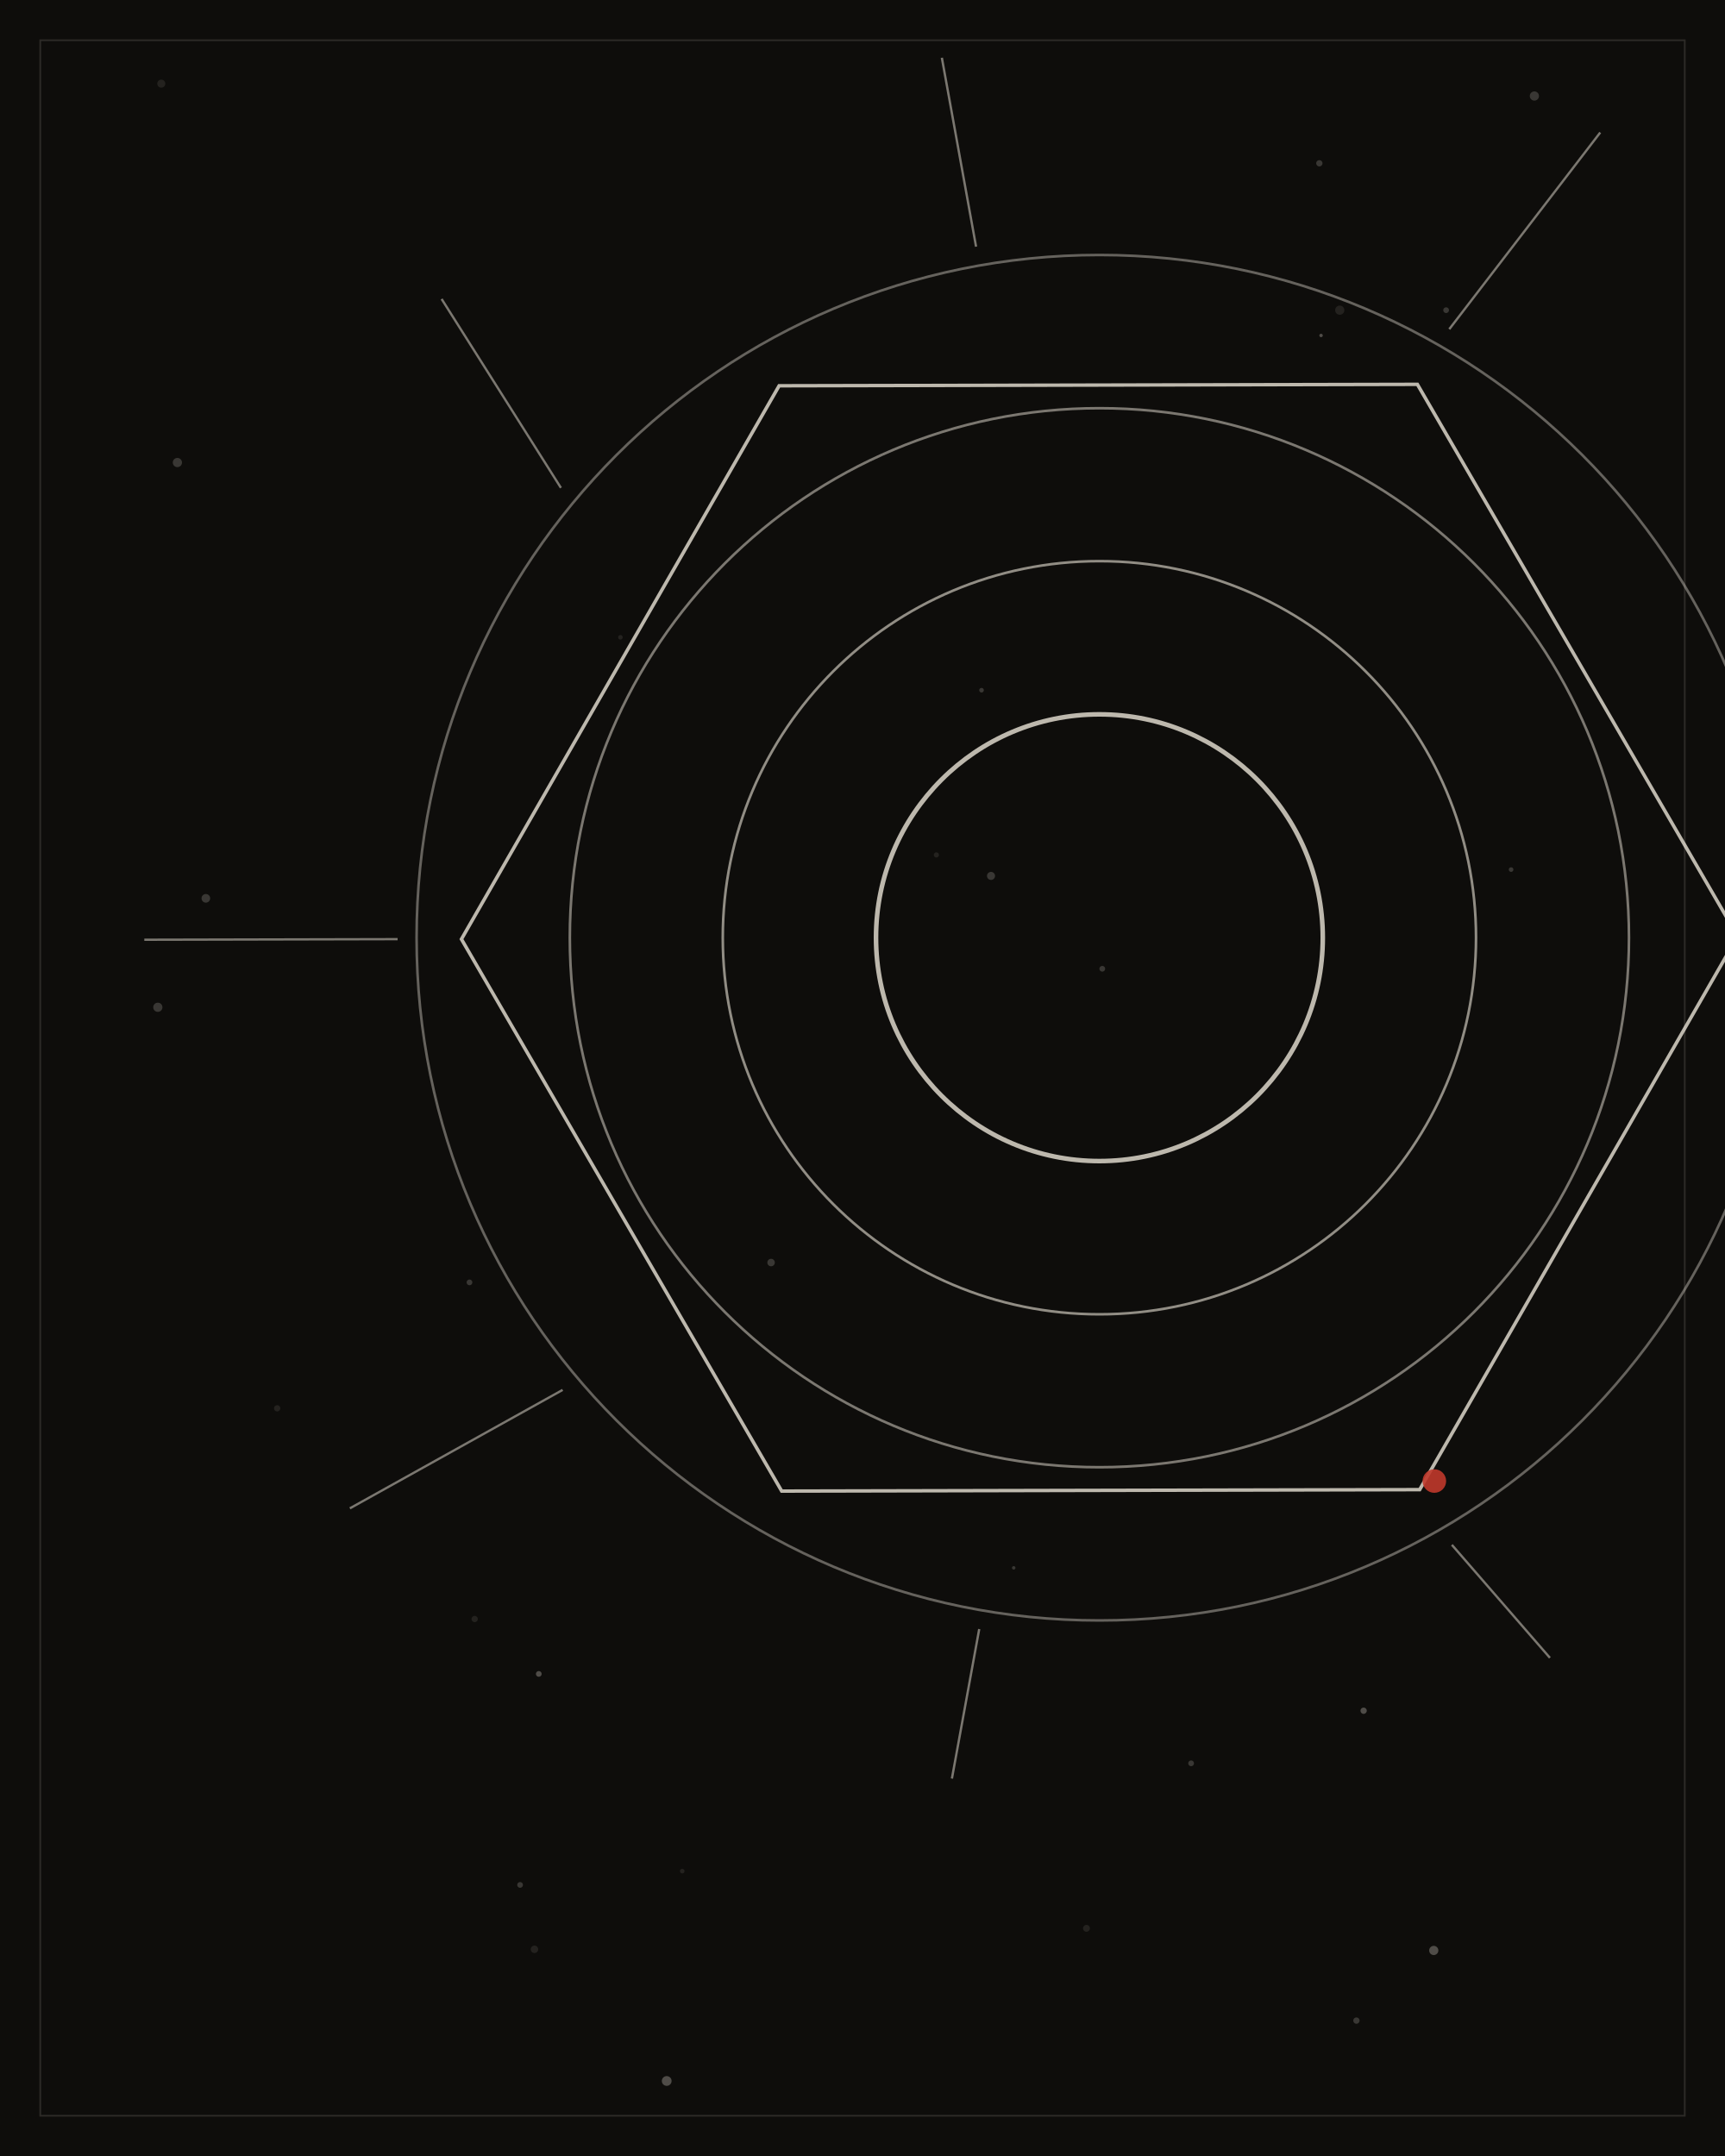
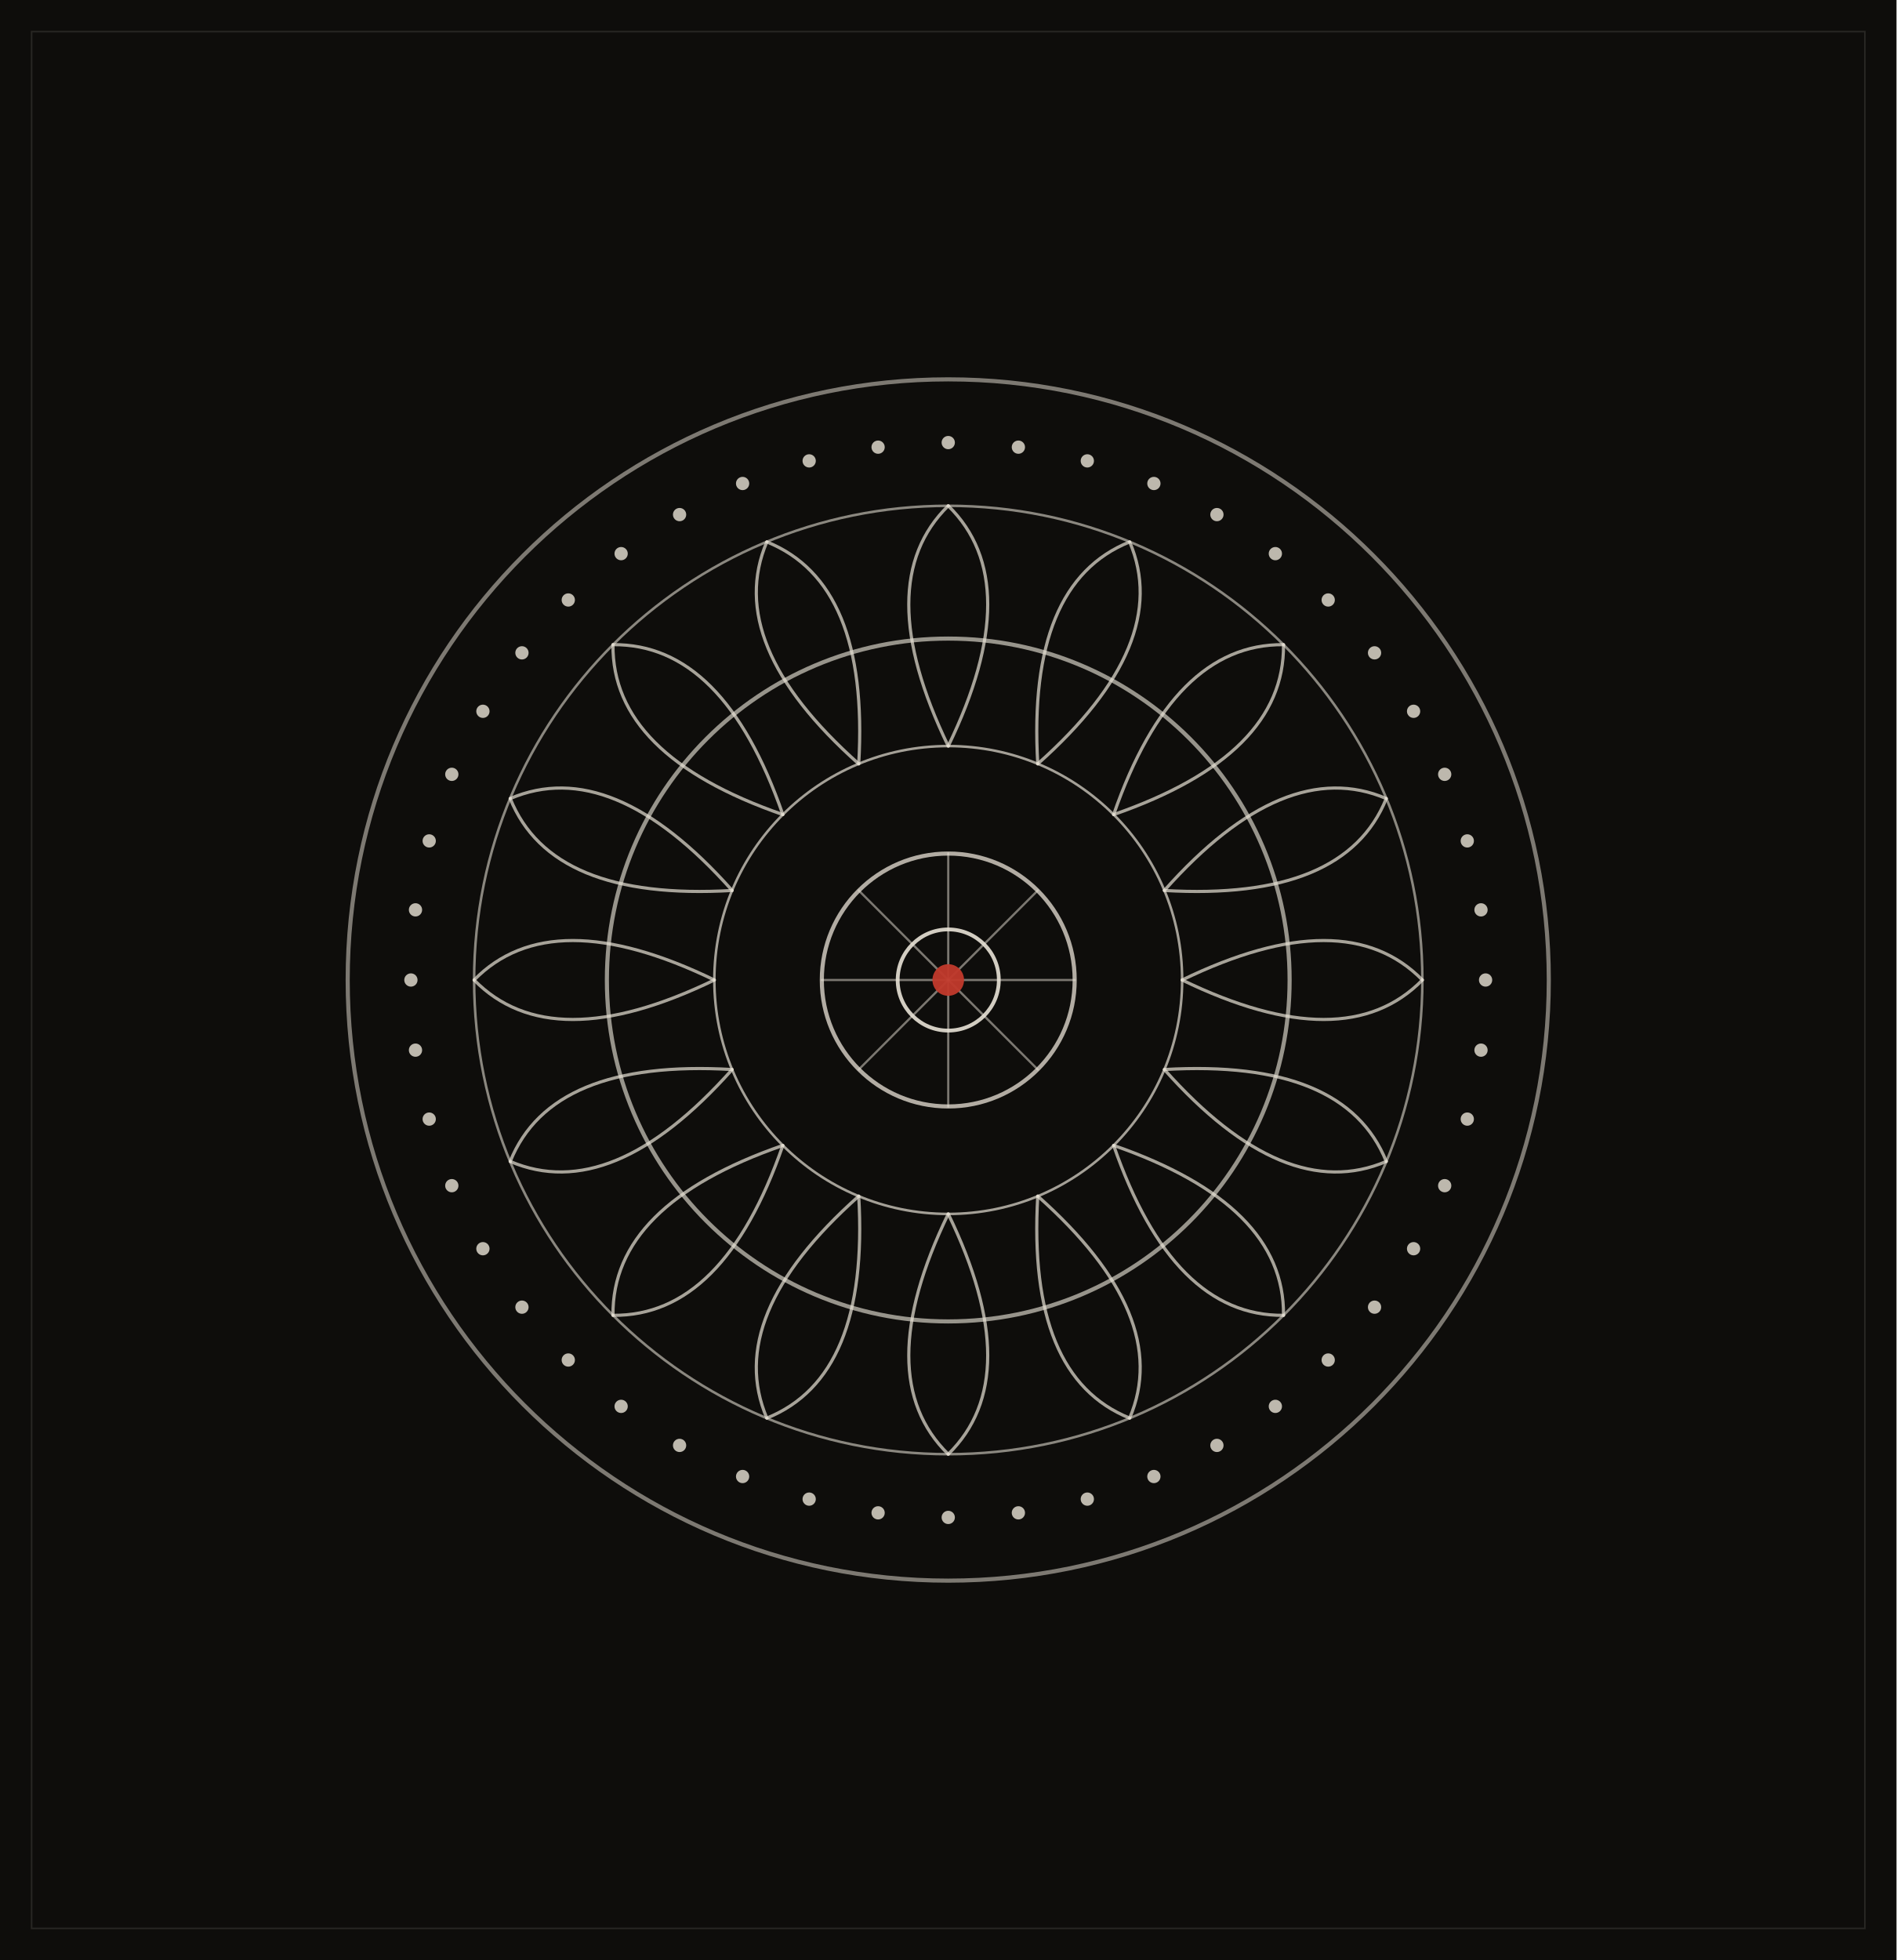
- <svg xmlns="http://www.w3.org/2000/svg" viewBox="0 0 600 750" width="600" height="750">
-   <rect width="600" height="750" fill="#0e0d0b" />
-   <rect x="14" y="14" width="572" height="722" fill="none" stroke="#e8e2d6" stroke-width="0.6" opacity="0.14" />
-   <circle cx="382.4" cy="326.2" r="77.7" fill="none" stroke="#e8e2d6" stroke-width="1.6" opacity="0.8" />
-   <circle cx="382.4" cy="326.2" r="131" fill="none" stroke="#e8e2d6" stroke-width="0.9" opacity="0.6" />
-   <circle cx="382.4" cy="326.2" r="184.2" fill="none" stroke="#e8e2d6" stroke-width="0.9" opacity="0.5" />
-   <circle cx="382.4" cy="326.2" r="237.5" fill="none" stroke="#e8e2d6" stroke-width="0.9" opacity="0.4" />
-   <polygon points="160.5,326.7 271,134.2 493,133.7 604.4,325.7 493.8,518.2 271.9,518.7" fill="none" stroke="#e8e2d6" stroke-width="1.2" opacity="0.8" />
-   <line x1="138.3" y1="326.7" x2="50.2" y2="326.9" stroke="#e8e2d6" stroke-width="0.8" opacity="0.5" />
-   <line x1="195.1" y1="169.7" x2="153.6" y2="104" stroke="#e8e2d6" stroke-width="0.8" opacity="0.5" />
-   <line x1="339.5" y1="85.8" x2="327.6" y2="20.1" stroke="#e8e2d6" stroke-width="0.8" opacity="0.5" />
-   <line x1="504.1" y1="114.5" x2="556.6" y2="46.1" stroke="#e8e2d6" stroke-width="0.8" opacity="0.5" />
-   <line x1="611.7" y1="242.2" x2="714.9" y2="211.1" stroke="#e8e2d6" stroke-width="0.8" opacity="0.5" />
-   <line x1="612" y1="409.2" x2="713.8" y2="428.4" stroke="#e8e2d6" stroke-width="0.8" opacity="0.5" />
-   <line x1="505" y1="537.4" x2="539.1" y2="576.7" stroke="#e8e2d6" stroke-width="0.8" opacity="0.5" />
-   <line x1="340.6" y1="566.7" x2="331.1" y2="618.7" stroke="#e8e2d6" stroke-width="0.8" opacity="0.5" />
-   <line x1="195.7" y1="483.5" x2="121.7" y2="524.7" stroke="#e8e2d6" stroke-width="0.8" opacity="0.5" />
-   <circle cx="498.9" cy="515.2" r="4.1" fill="#c0392b" opacity="0.9" />
-   <circle cx="185.9" cy="678.1" r="1.3" fill="#e8e2d6" opacity="0.1" />
-   <circle cx="466" cy="107.9" r="1.6" fill="#e8e2d6" opacity="0.1" />
-   <circle cx="325.7" cy="297.4" r="0.9" fill="#e8e2d6" opacity="0.1" />
-   <circle cx="525.6" cy="302.5" r="0.8" fill="#e8e2d6" opacity="0.2" />
-   <circle cx="503" cy="107.9" r="1" fill="#e8e2d6" opacity="0.2" />
-   <circle cx="377.9" cy="670.8" r="1.2" fill="#e8e2d6" opacity="0.1" />
-   <circle cx="215.8" cy="221.7" r="0.8" fill="#e8e2d6" opacity="0.1" />
-   <circle cx="341.4" cy="240.1" r="0.8" fill="#e8e2d6" opacity="0.2" />
-   <circle cx="96.4" cy="489.9" r="1.1" fill="#e8e2d6" opacity="0.1" />
-   <circle cx="498.7" cy="678.5" r="1.6" fill="#e8e2d6" opacity="0.3" />
-   <circle cx="187.4" cy="582.3" r="1" fill="#e8e2d6" opacity="0.3" />
-   <circle cx="165.1" cy="563.2" r="1.1" fill="#e8e2d6" opacity="0.1" />
-   <circle cx="231.9" cy="723.9" r="1.7" fill="#e8e2d6" opacity="0.3" />
-   <circle cx="352.6" cy="545.4" r="0.6" fill="#e8e2d6" opacity="0.2" />
-   <circle cx="180.9" cy="655.7" r="1" fill="#e8e2d6" opacity="0.2" />
-   <circle cx="533.7" cy="33.4" r="1.6" fill="#e8e2d6" opacity="0.2" />
-   <circle cx="474.3" cy="595.1" r="1.1" fill="#e8e2d6" opacity="0.3" />
-   <circle cx="414.3" cy="613.4" r="1" fill="#e8e2d6" opacity="0.2" />
-   <circle cx="458.9" cy="56.8" r="1.1" fill="#e8e2d6" opacity="0.2" />
-   <circle cx="54.9" cy="350.4" r="1.6" fill="#e8e2d6" opacity="0.2" />
-   <circle cx="459.5" cy="116.7" r="0.6" fill="#e8e2d6" opacity="0.3" />
-   <circle cx="56.1" cy="29.1" r="1.4" fill="#e8e2d6" opacity="0.1" />
-   <circle cx="383.4" cy="337" r="1" fill="#e8e2d6" opacity="0.2" />
-   <circle cx="71.6" cy="312.5" r="1.5" fill="#e8e2d6" opacity="0.2" />
-   <circle cx="61.7" cy="160.9" r="1.6" fill="#e8e2d6" opacity="0.2" />
-   <circle cx="163.3" cy="446.1" r="1" fill="#e8e2d6" opacity="0.2" />
-   <circle cx="268.2" cy="439.2" r="1.3" fill="#e8e2d6" opacity="0.2" />
-   <circle cx="471.8" cy="702.9" r="1.1" fill="#e8e2d6" opacity="0.2" />
-   <circle cx="344.7" cy="304.7" r="1.4" fill="#e8e2d6" opacity="0.2" />
-   <circle cx="237.3" cy="650.9" r="0.8" fill="#e8e2d6" opacity="0.1" />
+ <svg xmlns="http://www.w3.org/2000/svg" viewBox="0 0 600 620" width="600" height="620">
+   <rect width="600" height="620" fill="#0e0d0b" />
+   <rect x="10" y="10" width="580" height="600" fill="none" stroke="#e8e2d6" stroke-width="0.5" opacity="0.12" />
+   <circle cx="300" cy="310" r="40" fill="none" stroke="#e8e2d6" stroke-width="1.3" opacity="0.75" />
+   <circle cx="300" cy="310" r="74" fill="none" stroke="#e8e2d6" stroke-width="0.8" opacity="0.69" />
+   <circle cx="300" cy="310" r="108" fill="none" stroke="#e8e2d6" stroke-width="1.3" opacity="0.63" />
+   <circle cx="300" cy="310" r="150" fill="none" stroke="#e8e2d6" stroke-width="0.8" opacity="0.57" />
+   <circle cx="300" cy="310" r="190" fill="none" stroke="#e8e2d6" stroke-width="1.3" opacity="0.51" />
+   <path d="M 374,310 Q 425.54,334.97 450,310" fill="none" stroke="#e8e2d6" stroke-width="1" stroke-linecap="round" stroke-linejoin="round" opacity="0.7" />
+   <path d="M 374,310 Q 425.54,285.03 450,310" fill="none" stroke="#e8e2d6" stroke-width="1" stroke-linecap="round" stroke-linejoin="round" opacity="0.7" />
+   <path d="M 368.37,338.32 Q 406.43,381.11 438.58,367.4" fill="none" stroke="#e8e2d6" stroke-width="1" stroke-linecap="round" stroke-linejoin="round" opacity="0.7" />
+   <path d="M 368.37,338.32 Q 425.54,334.97 438.58,367.4" fill="none" stroke="#e8e2d6" stroke-width="1" stroke-linecap="round" stroke-linejoin="round" opacity="0.7" />
+   <path d="M 352.33,362.33 Q 371.11,416.43 406.07,416.07" fill="none" stroke="#e8e2d6" stroke-width="1" stroke-linecap="round" stroke-linejoin="round" opacity="0.7" />
+   <path d="M 352.33,362.33 Q 406.43,381.11 406.07,416.07" fill="none" stroke="#e8e2d6" stroke-width="1" stroke-linecap="round" stroke-linejoin="round" opacity="0.7" />
+   <path d="M 328.32,378.37 Q 324.97,435.54 357.4,448.58" fill="none" stroke="#e8e2d6" stroke-width="1" stroke-linecap="round" stroke-linejoin="round" opacity="0.7" />
+   <path d="M 328.32,378.37 Q 371.11,416.43 357.4,448.58" fill="none" stroke="#e8e2d6" stroke-width="1" stroke-linecap="round" stroke-linejoin="round" opacity="0.7" />
+   <path d="M 300,384 Q 275.03,435.54 300,460" fill="none" stroke="#e8e2d6" stroke-width="1" stroke-linecap="round" stroke-linejoin="round" opacity="0.7" />
+   <path d="M 300,384 Q 324.97,435.54 300,460" fill="none" stroke="#e8e2d6" stroke-width="1" stroke-linecap="round" stroke-linejoin="round" opacity="0.7" />
+   <path d="M 271.68,378.37 Q 228.89,416.43 242.6,448.58" fill="none" stroke="#e8e2d6" stroke-width="1" stroke-linecap="round" stroke-linejoin="round" opacity="0.7" />
+   <path d="M 271.68,378.37 Q 275.03,435.54 242.6,448.58" fill="none" stroke="#e8e2d6" stroke-width="1" stroke-linecap="round" stroke-linejoin="round" opacity="0.7" />
+   <path d="M 247.67,362.33 Q 193.57,381.11 193.93,416.07" fill="none" stroke="#e8e2d6" stroke-width="1" stroke-linecap="round" stroke-linejoin="round" opacity="0.7" />
+   <path d="M 247.67,362.33 Q 228.89,416.43 193.93,416.07" fill="none" stroke="#e8e2d6" stroke-width="1" stroke-linecap="round" stroke-linejoin="round" opacity="0.7" />
+   <path d="M 231.63,338.32 Q 174.46,334.97 161.42,367.4" fill="none" stroke="#e8e2d6" stroke-width="1" stroke-linecap="round" stroke-linejoin="round" opacity="0.7" />
+   <path d="M 231.63,338.32 Q 193.57,381.11 161.42,367.4" fill="none" stroke="#e8e2d6" stroke-width="1" stroke-linecap="round" stroke-linejoin="round" opacity="0.7" />
+   <path d="M 226,310 Q 174.46,285.03 150,310" fill="none" stroke="#e8e2d6" stroke-width="1" stroke-linecap="round" stroke-linejoin="round" opacity="0.7" />
+   <path d="M 226,310 Q 174.46,334.97 150,310" fill="none" stroke="#e8e2d6" stroke-width="1" stroke-linecap="round" stroke-linejoin="round" opacity="0.7" />
+   <path d="M 231.63,281.68 Q 193.57,238.89 161.42,252.6" fill="none" stroke="#e8e2d6" stroke-width="1" stroke-linecap="round" stroke-linejoin="round" opacity="0.7" />
+   <path d="M 231.63,281.68 Q 174.46,285.03 161.42,252.6" fill="none" stroke="#e8e2d6" stroke-width="1" stroke-linecap="round" stroke-linejoin="round" opacity="0.7" />
+   <path d="M 247.67,257.67 Q 228.89,203.57 193.93,203.93" fill="none" stroke="#e8e2d6" stroke-width="1" stroke-linecap="round" stroke-linejoin="round" opacity="0.7" />
+   <path d="M 247.67,257.67 Q 193.57,238.89 193.93,203.93" fill="none" stroke="#e8e2d6" stroke-width="1" stroke-linecap="round" stroke-linejoin="round" opacity="0.7" />
+   <path d="M 271.68,241.63 Q 275.03,184.46 242.6,171.42" fill="none" stroke="#e8e2d6" stroke-width="1" stroke-linecap="round" stroke-linejoin="round" opacity="0.7" />
+   <path d="M 271.68,241.63 Q 228.89,203.57 242.6,171.42" fill="none" stroke="#e8e2d6" stroke-width="1" stroke-linecap="round" stroke-linejoin="round" opacity="0.7" />
+   <path d="M 300,236 Q 324.97,184.46 300,160" fill="none" stroke="#e8e2d6" stroke-width="1" stroke-linecap="round" stroke-linejoin="round" opacity="0.7" />
+   <path d="M 300,236 Q 275.03,184.46 300,160" fill="none" stroke="#e8e2d6" stroke-width="1" stroke-linecap="round" stroke-linejoin="round" opacity="0.7" />
+   <path d="M 328.32,241.63 Q 371.11,203.57 357.4,171.42" fill="none" stroke="#e8e2d6" stroke-width="1" stroke-linecap="round" stroke-linejoin="round" opacity="0.7" />
+   <path d="M 328.32,241.63 Q 324.97,184.46 357.4,171.42" fill="none" stroke="#e8e2d6" stroke-width="1" stroke-linecap="round" stroke-linejoin="round" opacity="0.7" />
+   <path d="M 352.33,257.67 Q 406.43,238.89 406.07,203.93" fill="none" stroke="#e8e2d6" stroke-width="1" stroke-linecap="round" stroke-linejoin="round" opacity="0.7" />
+   <path d="M 352.33,257.67 Q 371.11,203.57 406.07,203.93" fill="none" stroke="#e8e2d6" stroke-width="1" stroke-linecap="round" stroke-linejoin="round" opacity="0.7" />
+   <path d="M 368.37,281.68 Q 425.54,285.03 438.58,252.6" fill="none" stroke="#e8e2d6" stroke-width="1" stroke-linecap="round" stroke-linejoin="round" opacity="0.7" />
+   <path d="M 368.37,281.68 Q 406.43,238.89 438.58,252.6" fill="none" stroke="#e8e2d6" stroke-width="1" stroke-linecap="round" stroke-linejoin="round" opacity="0.7" />
+   <circle cx="470" cy="310" r="2.1" fill="#e8e2d6" opacity="0.8" />
+   <circle cx="468.55" cy="332.19" r="2.1" fill="#e8e2d6" opacity="0.8" />
+   <circle cx="464.21" cy="354" r="2.1" fill="#e8e2d6" opacity="0.8" />
+   <circle cx="457.06" cy="375.06" r="2.1" fill="#e8e2d6" opacity="0.8" />
+   <circle cx="447.22" cy="395" r="2.1" fill="#e8e2d6" opacity="0.8" />
+   <circle cx="434.87" cy="413.49" r="2.1" fill="#e8e2d6" opacity="0.8" />
+   <circle cx="420.21" cy="430.21" r="2.1" fill="#e8e2d6" opacity="0.8" />
+   <circle cx="403.49" cy="444.87" r="2.1" fill="#e8e2d6" opacity="0.8" />
+   <circle cx="385" cy="457.22" r="2.1" fill="#e8e2d6" opacity="0.8" />
+   <circle cx="365.06" cy="467.06" r="2.1" fill="#e8e2d6" opacity="0.8" />
+   <circle cx="344" cy="474.21" r="2.1" fill="#e8e2d6" opacity="0.8" />
+   <circle cx="322.19" cy="478.55" r="2.1" fill="#e8e2d6" opacity="0.8" />
+   <circle cx="300" cy="480" r="2.1" fill="#e8e2d6" opacity="0.8" />
+   <circle cx="277.81" cy="478.55" r="2.1" fill="#e8e2d6" opacity="0.8" />
+   <circle cx="256" cy="474.21" r="2.1" fill="#e8e2d6" opacity="0.8" />
+   <circle cx="234.94" cy="467.06" r="2.1" fill="#e8e2d6" opacity="0.8" />
+   <circle cx="215" cy="457.22" r="2.1" fill="#e8e2d6" opacity="0.8" />
+   <circle cx="196.51" cy="444.87" r="2.1" fill="#e8e2d6" opacity="0.8" />
+   <circle cx="179.79" cy="430.21" r="2.1" fill="#e8e2d6" opacity="0.8" />
+   <circle cx="165.13" cy="413.49" r="2.1" fill="#e8e2d6" opacity="0.8" />
+   <circle cx="152.78" cy="395" r="2.1" fill="#e8e2d6" opacity="0.8" />
+   <circle cx="142.94" cy="375.06" r="2.1" fill="#e8e2d6" opacity="0.8" />
+   <circle cx="135.79" cy="354" r="2.1" fill="#e8e2d6" opacity="0.8" />
+   <circle cx="131.45" cy="332.19" r="2.1" fill="#e8e2d6" opacity="0.8" />
+   <circle cx="130" cy="310" r="2.1" fill="#e8e2d6" opacity="0.8" />
+   <circle cx="131.45" cy="287.81" r="2.1" fill="#e8e2d6" opacity="0.8" />
+   <circle cx="135.79" cy="266" r="2.1" fill="#e8e2d6" opacity="0.8" />
+   <circle cx="142.94" cy="244.94" r="2.1" fill="#e8e2d6" opacity="0.8" />
+   <circle cx="152.78" cy="225" r="2.1" fill="#e8e2d6" opacity="0.8" />
+   <circle cx="165.13" cy="206.51" r="2.1" fill="#e8e2d6" opacity="0.8" />
+   <circle cx="179.79" cy="189.79" r="2.1" fill="#e8e2d6" opacity="0.8" />
+   <circle cx="196.51" cy="175.13" r="2.1" fill="#e8e2d6" opacity="0.8" />
+   <circle cx="215" cy="162.78" r="2.1" fill="#e8e2d6" opacity="0.8" />
+   <circle cx="234.94" cy="152.94" r="2.1" fill="#e8e2d6" opacity="0.8" />
+   <circle cx="256" cy="145.79" r="2.1" fill="#e8e2d6" opacity="0.8" />
+   <circle cx="277.81" cy="141.45" r="2.1" fill="#e8e2d6" opacity="0.8" />
+   <circle cx="300" cy="140" r="2.1" fill="#e8e2d6" opacity="0.8" />
+   <circle cx="322.19" cy="141.45" r="2.1" fill="#e8e2d6" opacity="0.8" />
+   <circle cx="344" cy="145.79" r="2.1" fill="#e8e2d6" opacity="0.8" />
+   <circle cx="365.06" cy="152.94" r="2.1" fill="#e8e2d6" opacity="0.8" />
+   <circle cx="385" cy="162.78" r="2.1" fill="#e8e2d6" opacity="0.8" />
+   <circle cx="403.49" cy="175.13" r="2.1" fill="#e8e2d6" opacity="0.8" />
+   <circle cx="420.21" cy="189.79" r="2.1" fill="#e8e2d6" opacity="0.8" />
+   <circle cx="434.87" cy="206.51" r="2.1" fill="#e8e2d6" opacity="0.8" />
+   <circle cx="447.22" cy="225" r="2.1" fill="#e8e2d6" opacity="0.8" />
+   <circle cx="457.06" cy="244.94" r="2.1" fill="#e8e2d6" opacity="0.8" />
+   <circle cx="464.21" cy="266" r="2.1" fill="#e8e2d6" opacity="0.8" />
+   <circle cx="468.55" cy="287.81" r="2.1" fill="#e8e2d6" opacity="0.8" />
+   <path d="M 300,310 L 340,310" fill="none" stroke="#e8e2d6" stroke-width="0.7" stroke-linecap="round" stroke-linejoin="round" opacity="0.5" />
+   <path d="M 300,310 L 328.28,338.28" fill="none" stroke="#e8e2d6" stroke-width="0.7" stroke-linecap="round" stroke-linejoin="round" opacity="0.5" />
+   <path d="M 300,310 L 300,350" fill="none" stroke="#e8e2d6" stroke-width="0.7" stroke-linecap="round" stroke-linejoin="round" opacity="0.5" />
+   <path d="M 300,310 L 271.72,338.28" fill="none" stroke="#e8e2d6" stroke-width="0.7" stroke-linecap="round" stroke-linejoin="round" opacity="0.5" />
+   <path d="M 300,310 L 260,310" fill="none" stroke="#e8e2d6" stroke-width="0.7" stroke-linecap="round" stroke-linejoin="round" opacity="0.5" />
+   <path d="M 300,310 L 271.72,281.72" fill="none" stroke="#e8e2d6" stroke-width="0.7" stroke-linecap="round" stroke-linejoin="round" opacity="0.5" />
+   <path d="M 300,310 L 300,270" fill="none" stroke="#e8e2d6" stroke-width="0.7" stroke-linecap="round" stroke-linejoin="round" opacity="0.5" />
+   <path d="M 300,310 L 328.28,281.72" fill="none" stroke="#e8e2d6" stroke-width="0.7" stroke-linecap="round" stroke-linejoin="round" opacity="0.5" />
+   <circle cx="300" cy="310" r="16" fill="none" stroke="#e8e2d6" stroke-width="1.2" opacity="0.9" />
+   <circle cx="300" cy="310" r="5" fill="#c0392b" opacity="0.95" />
</svg>
